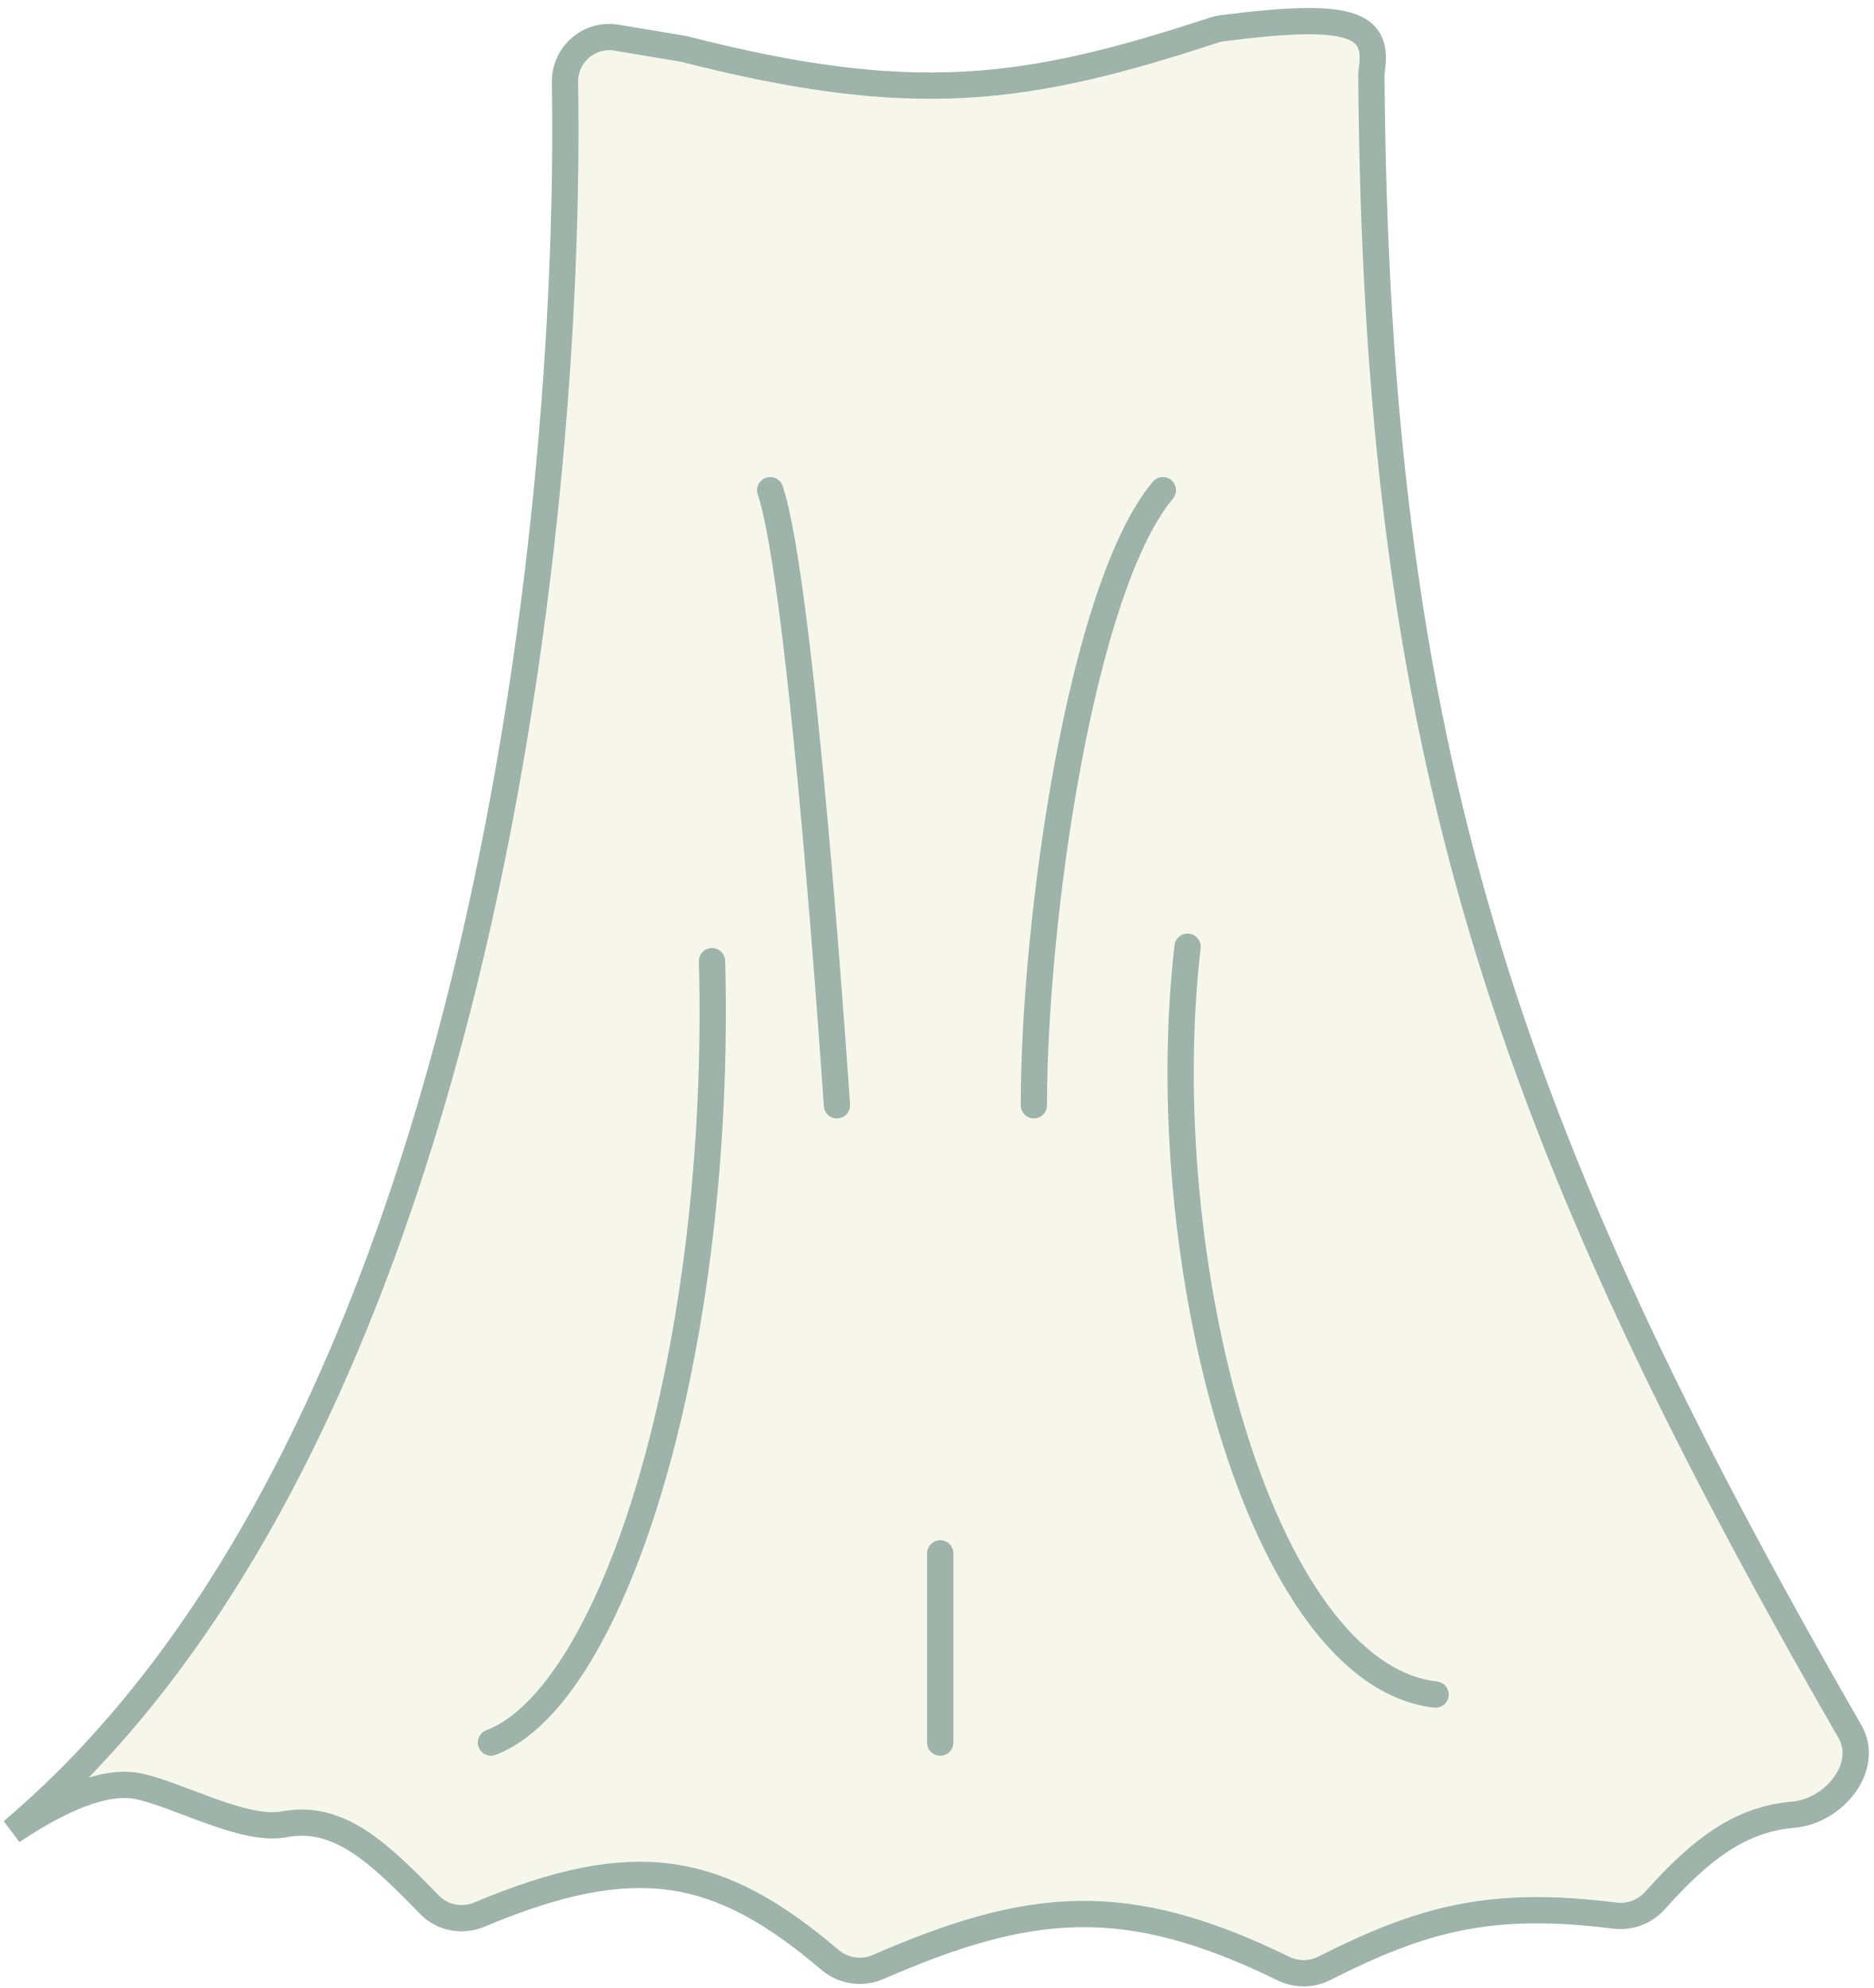
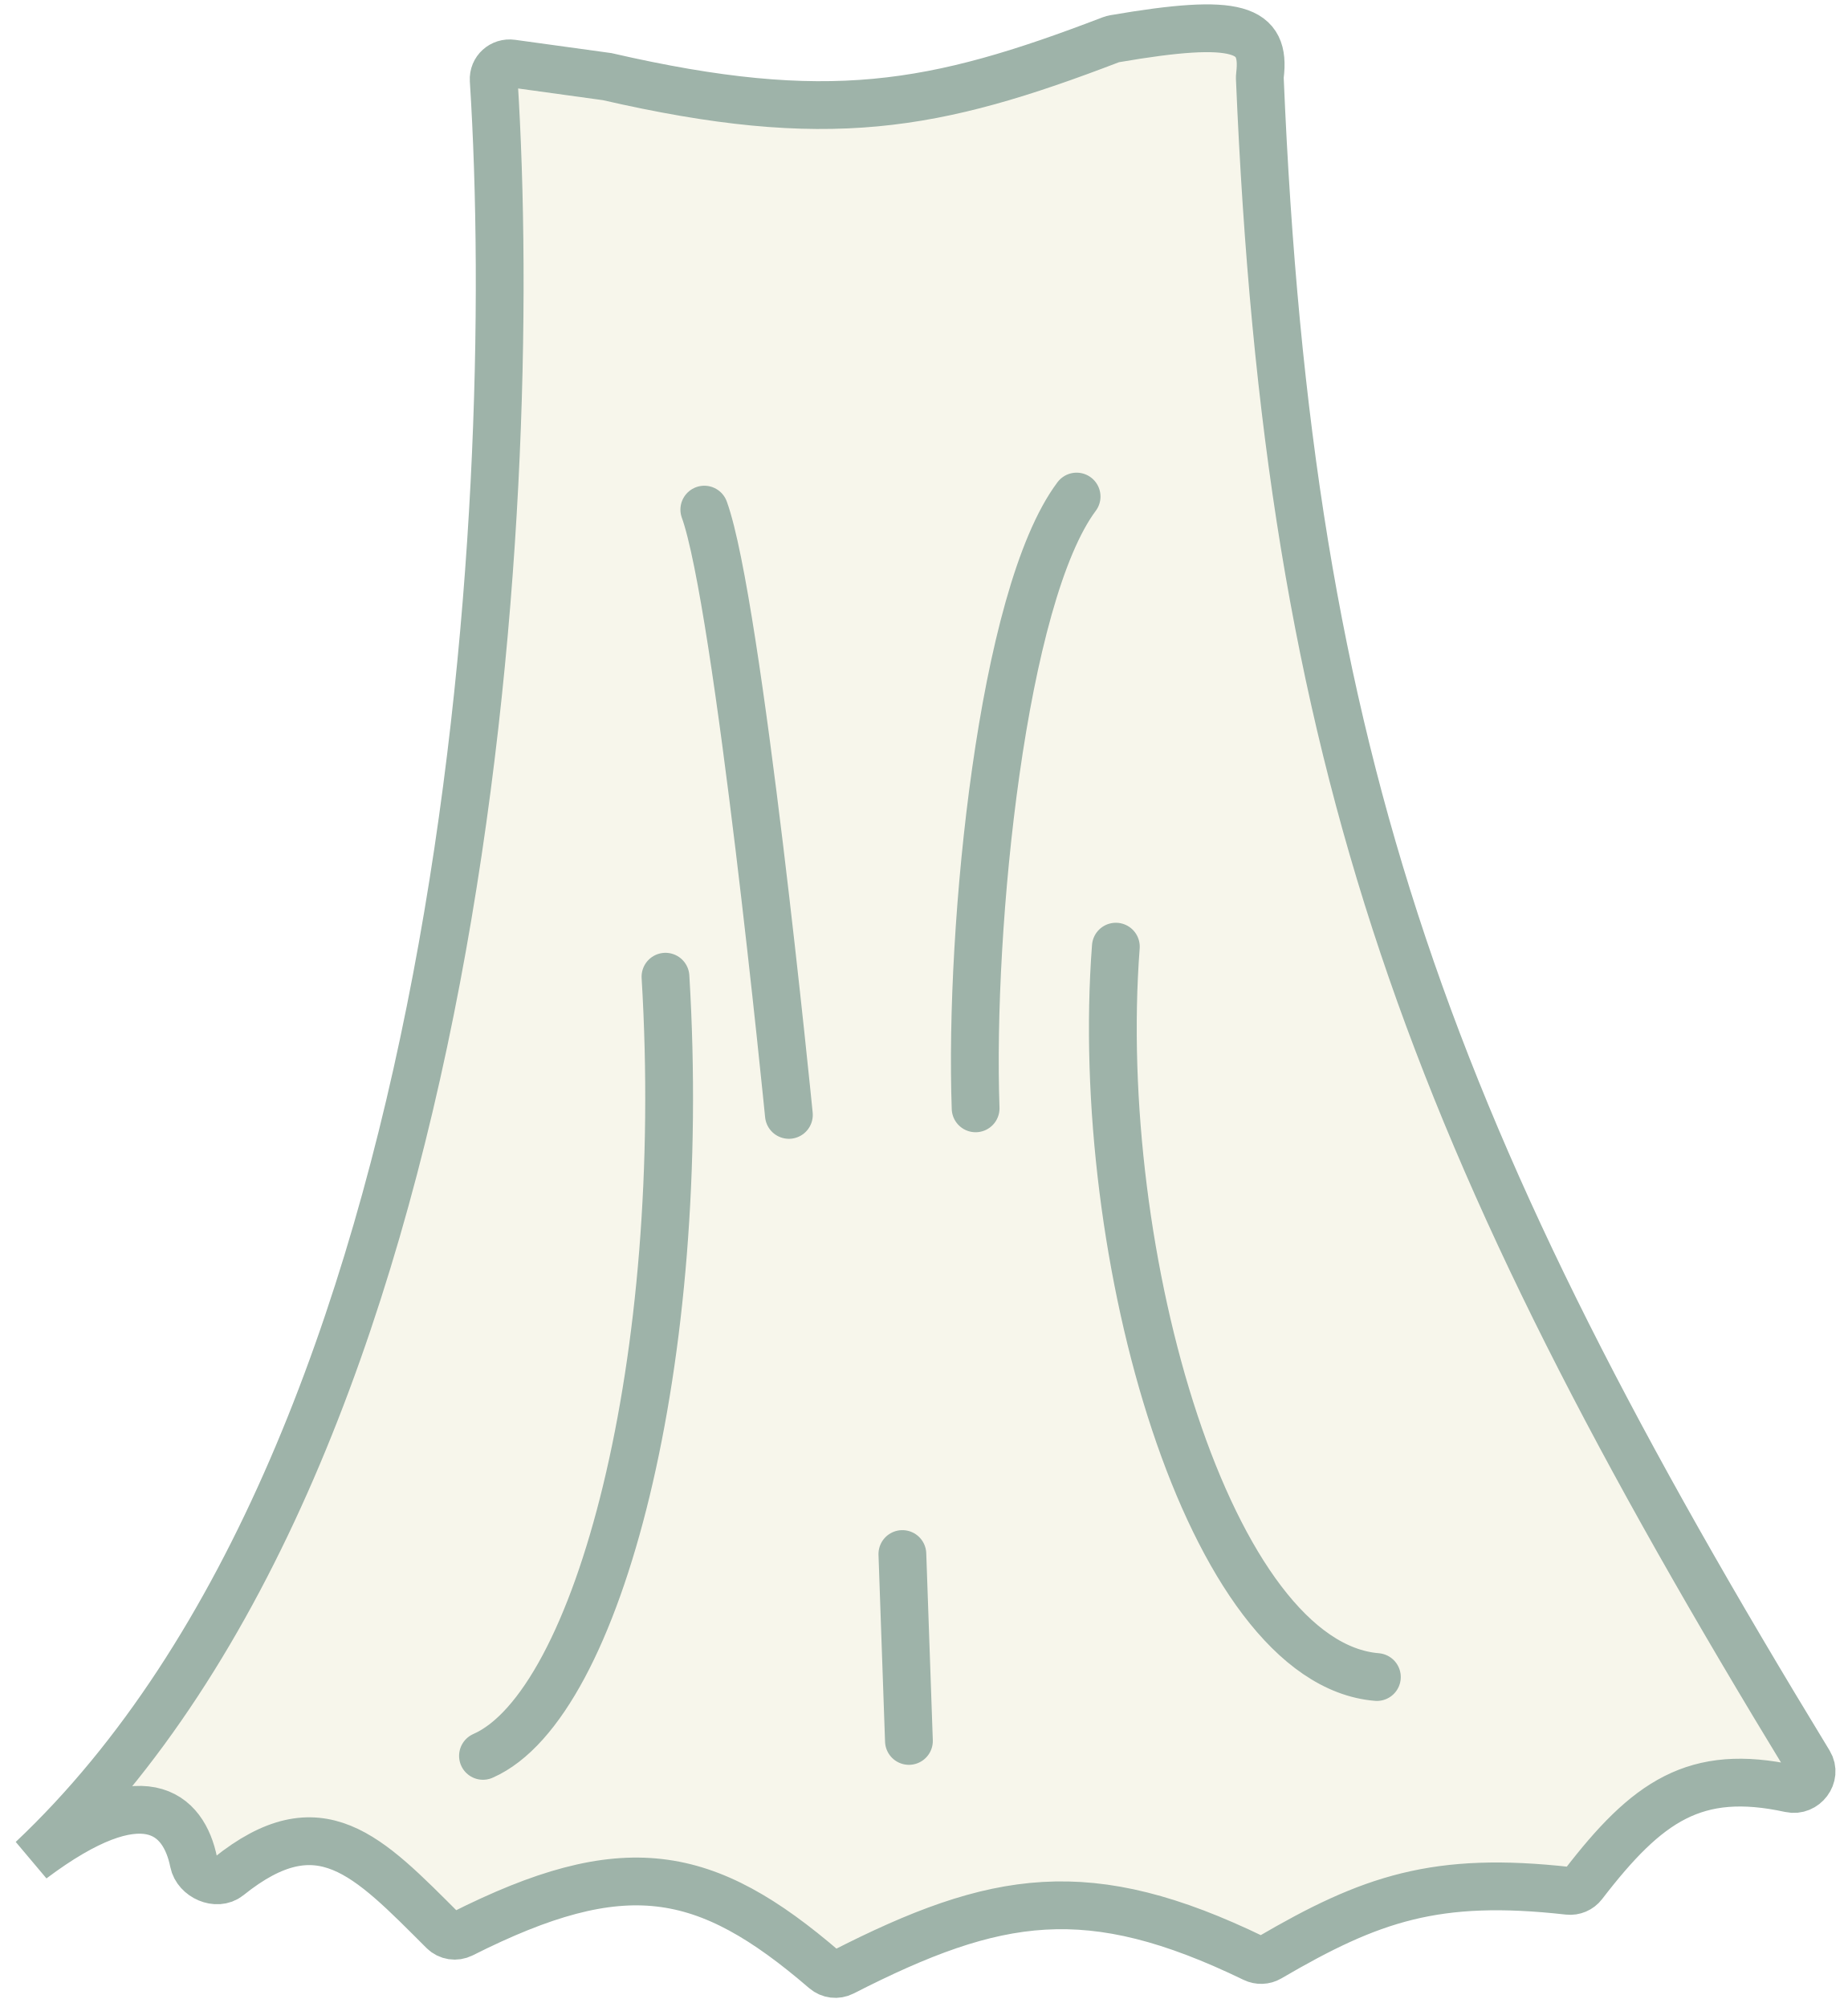
- <svg xmlns="http://www.w3.org/2000/svg" width="214" height="227" viewBox="0 0 214 227" fill="none">
-   <path d="M1.389 209.093C54.108 164.636 65.38 61.191 64.522 9.395C64.47 6.228 67.286 3.78 70.41 4.302L78.098 5.584C104.298 12.3 117.19 10.49 138.627 3.441C138.924 3.343 139.244 3.27 139.555 3.23C154.142 1.344 157.401 2.67 156.682 7.803C156.64 8.102 156.612 8.41 156.614 8.711C157.197 85.463 171.589 128.775 211.265 197.713C213.59 201.753 209.435 206.818 204.791 207.214C198.802 207.725 194.32 211.056 189.014 217.004C187.857 218.301 186.131 218.95 184.407 218.733C170.226 216.948 162.453 219.087 151.215 224.763C149.758 225.499 148.032 225.498 146.566 224.78C128.51 215.944 117.564 217.08 100.261 224.611C98.428 225.408 96.293 225.071 94.77 223.776C82.054 212.961 72.573 211.13 54.74 218.62C52.799 219.435 50.539 219.023 49.071 217.514C43.194 211.473 38.666 207.14 32.443 208.313C27.868 209.176 20.324 204.891 15.763 203.955C12.747 203.335 8.171 204.554 1.389 209.093Z" fill="#F7F6EB" />
-   <path d="M56.069 198.977C70.246 193.577 82.485 153.946 81.316 109.748M135.626 108.102C131.49 143.652 143.854 191.213 163.945 193.496M87.959 55.973C91.641 66.855 95.579 126.206 95.579 126.206M132.803 55.973C123.452 67.14 118.071 105.085 118.071 126.206M107.378 198.977V177.371M1.389 209.093C54.108 164.636 65.38 61.191 64.522 9.395C64.47 6.228 67.286 3.78 70.41 4.302L78.098 5.584C104.298 12.3 117.19 10.49 138.627 3.441C138.924 3.343 139.244 3.27 139.555 3.23C154.142 1.344 157.401 2.67 156.682 7.803C156.64 8.102 156.612 8.41 156.614 8.711C157.197 85.463 171.589 128.775 211.265 197.713C213.59 201.753 209.435 206.818 204.791 207.214C198.802 207.725 194.32 211.056 189.014 217.004C187.857 218.301 186.131 218.95 184.407 218.733C170.226 216.948 162.453 219.086 151.215 224.763C149.758 225.499 148.032 225.498 146.566 224.78C128.51 215.944 117.564 217.08 100.261 224.611C98.428 225.408 96.293 225.071 94.77 223.776C82.054 212.961 72.573 211.13 54.74 218.62C52.799 219.435 50.539 219.023 49.071 217.514C43.194 211.473 38.666 207.14 32.443 208.313C27.868 209.176 20.324 204.891 15.763 203.955C12.747 203.335 8.171 204.554 1.389 209.093Z" stroke="#9EB3A9" stroke-width="3" stroke-linecap="round" />
+ <svg xmlns="http://www.w3.org/2000/svg" width="116" height="126" viewBox="0 0 116 126" fill="none">
+   <path d="M2.016 116.728C29.328 90.979 32.735 32.332 30.995 5.025C30.955 4.391 31.506 3.899 32.136 3.986L38.118 4.811C51.96 7.992 58.643 6.749 69.766 2.486C69.826 2.463 69.893 2.445 69.957 2.434C77.791 1.085 79.46 1.784 79.102 4.736C79.094 4.793 79.092 4.854 79.094 4.912C80.908 48.166 89.764 71.582 113.586 110.681C114.07 111.475 113.301 112.487 112.392 112.289C106.421 110.989 103.42 113.073 99.392 118.314C99.175 118.597 98.82 118.747 98.466 118.707C90.156 117.772 86.058 119.186 79.688 122.911C79.396 123.082 79.031 123.093 78.727 122.946C68.353 117.92 62.564 118.884 52.91 123.816C52.542 124.004 52.092 123.949 51.779 123.679C44.266 117.21 39.173 116.293 29.006 121.417C28.618 121.612 28.143 121.543 27.836 121.236C23.062 116.466 20.079 113.207 14.348 117.81C13.616 118.397 12.346 117.831 12.161 116.911C11.536 113.812 9.012 111.475 2.016 116.728Z" fill="#F7F6EB" />
+   <path d="M30.322 110.234C37.608 107.043 43.232 85.298 41.78 61.318M70.055 59.431C68.577 78.811 75.928 104.413 86.443 105.285M44.218 31.994C46.344 37.836 49.528 69.994 49.528 69.994M67.591 31.174C62.93 37.409 60.848 58.113 61.251 69.582M57.064 109.296L56.653 97.563M2.016 116.728C29.328 90.979 32.735 32.332 30.995 5.025C30.955 4.391 31.506 3.899 32.136 3.986L38.118 4.811C51.96 7.992 58.643 6.749 69.766 2.486C69.826 2.463 69.893 2.445 69.957 2.434C77.791 1.085 79.46 1.784 79.102 4.736C79.094 4.793 79.092 4.854 79.094 4.912C80.908 48.166 89.764 71.582 113.586 110.681C114.07 111.475 113.301 112.487 112.392 112.289C106.421 110.989 103.42 113.073 99.392 118.314C99.175 118.597 98.82 118.747 98.466 118.707C90.156 117.772 86.058 119.186 79.688 122.911C79.396 123.082 79.031 123.093 78.727 122.946C68.353 117.92 62.564 118.884 52.91 123.816C52.542 124.004 52.092 123.949 51.779 123.679C44.266 117.21 39.173 116.293 29.006 121.417C28.618 121.612 28.143 121.543 27.836 121.236C23.062 116.466 20.079 113.207 14.348 117.81C13.616 118.397 12.346 117.831 12.161 116.911C11.536 113.812 9.012 111.475 2.016 116.728Z" stroke="#9EB3A9" stroke-width="3" stroke-linecap="round" />
</svg>
